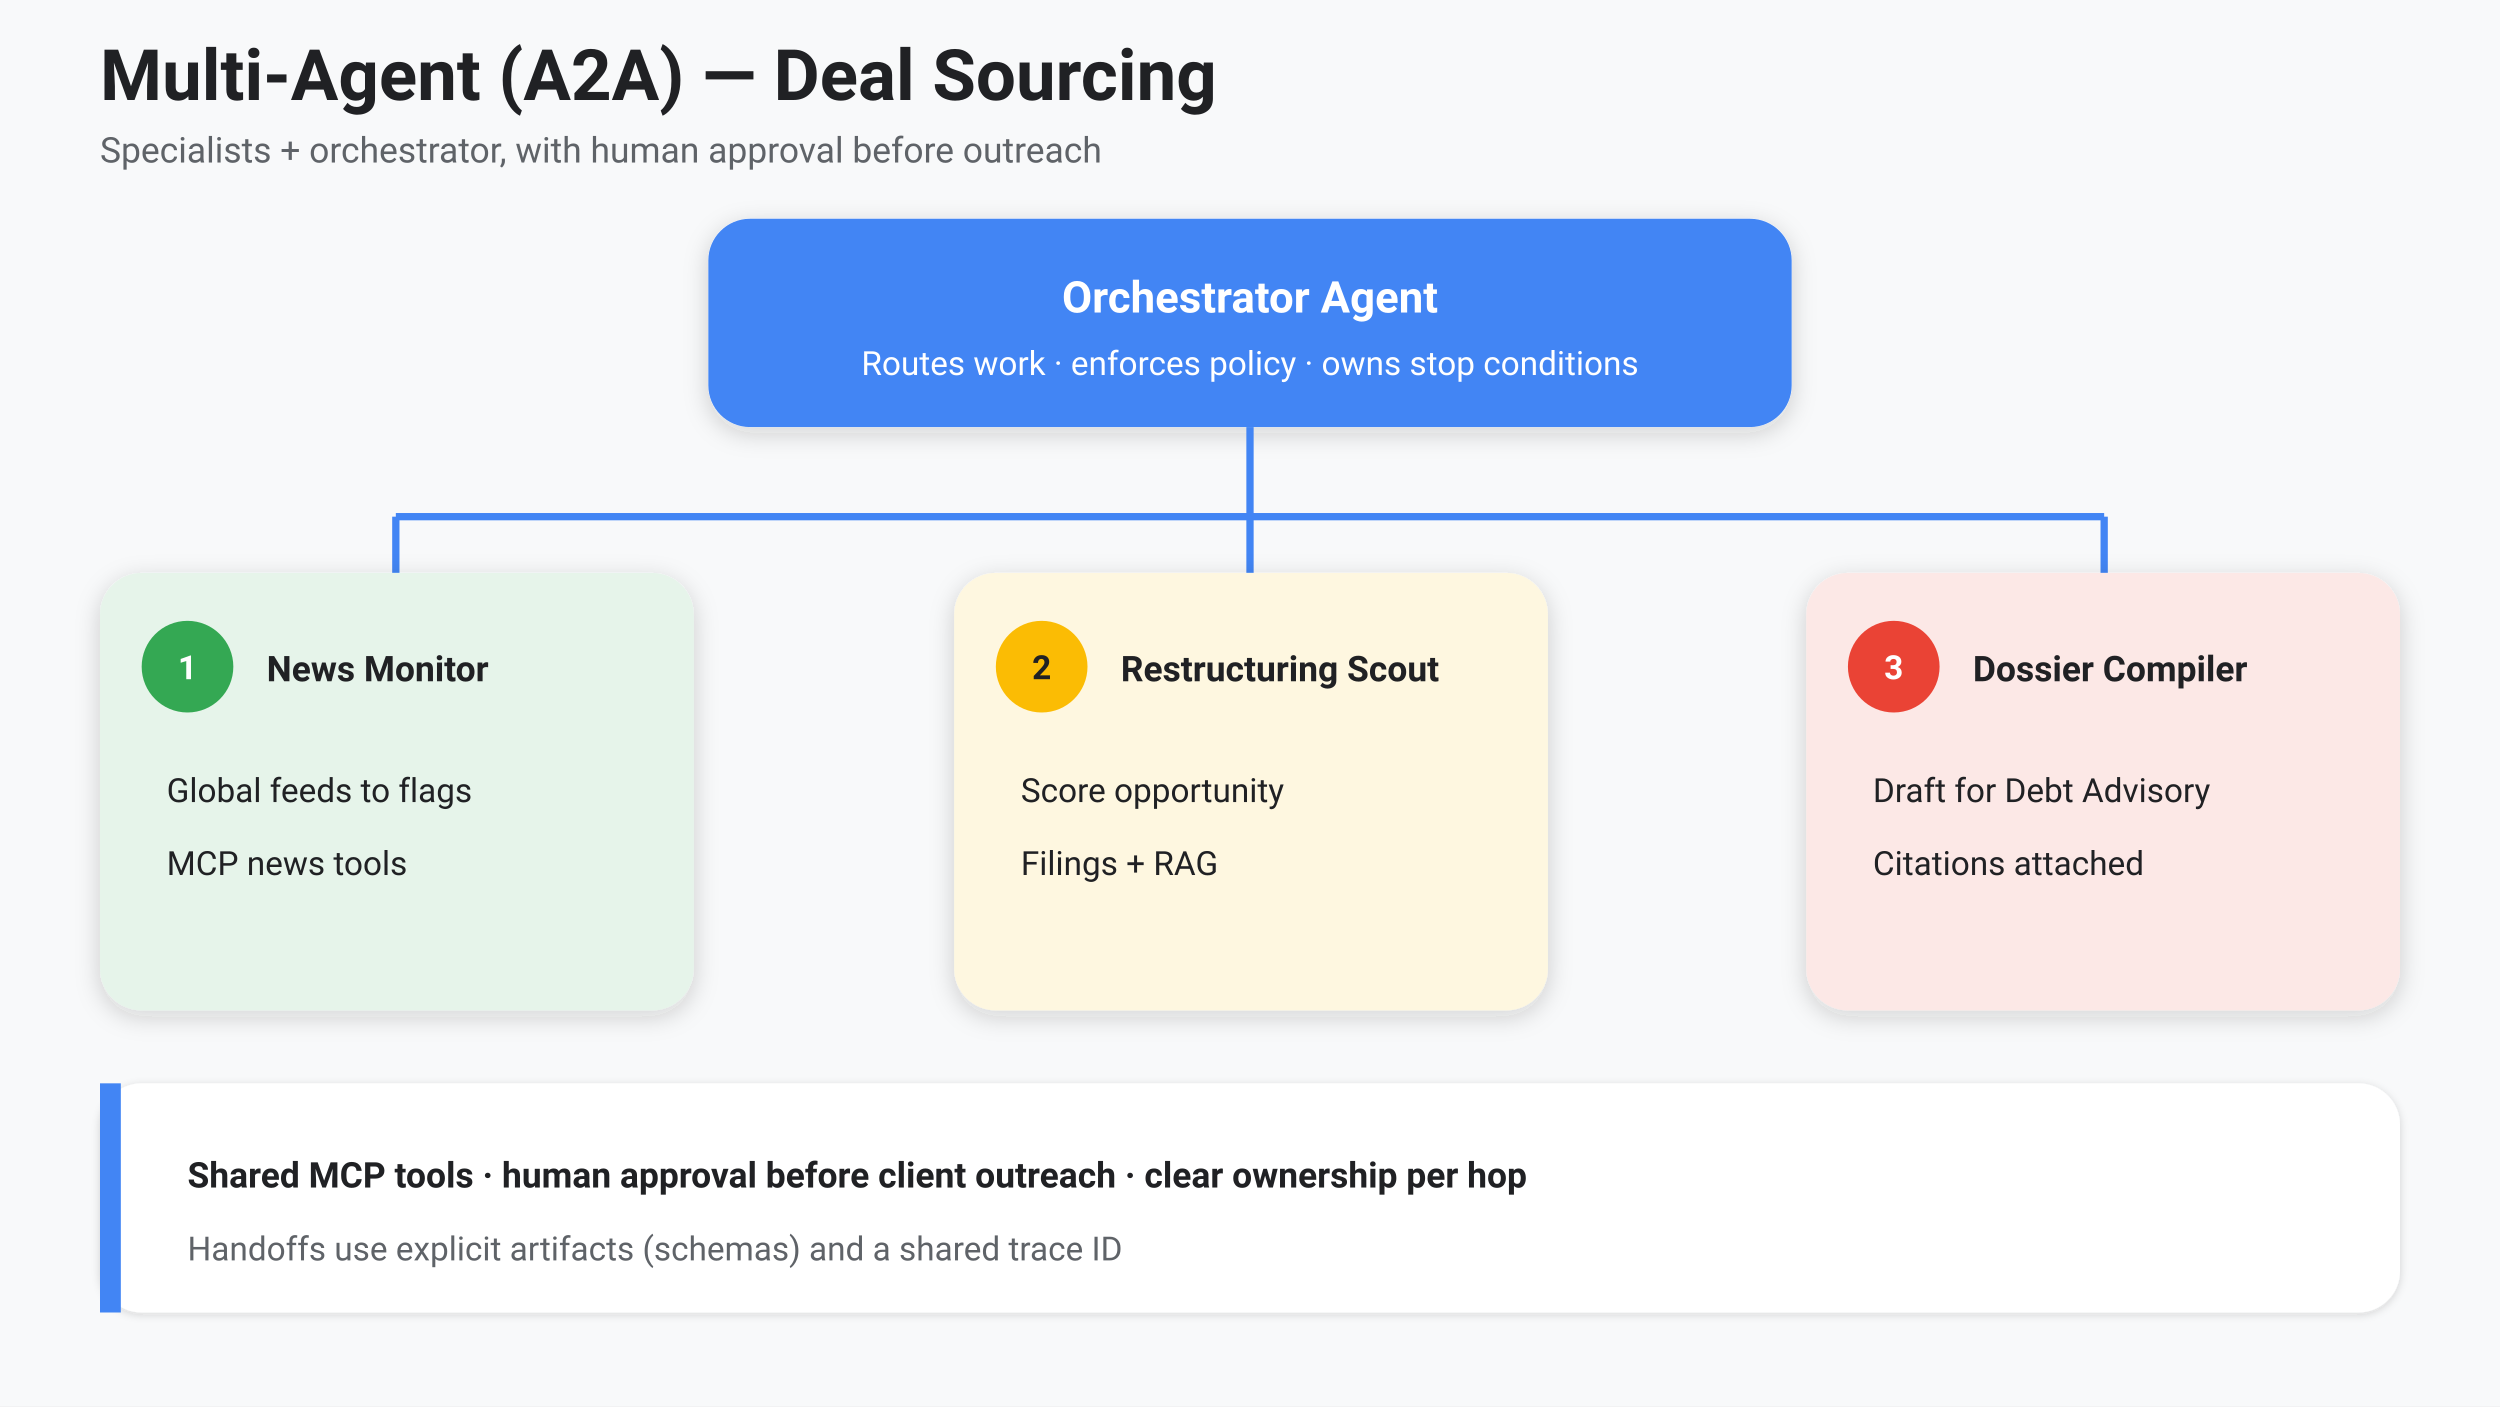
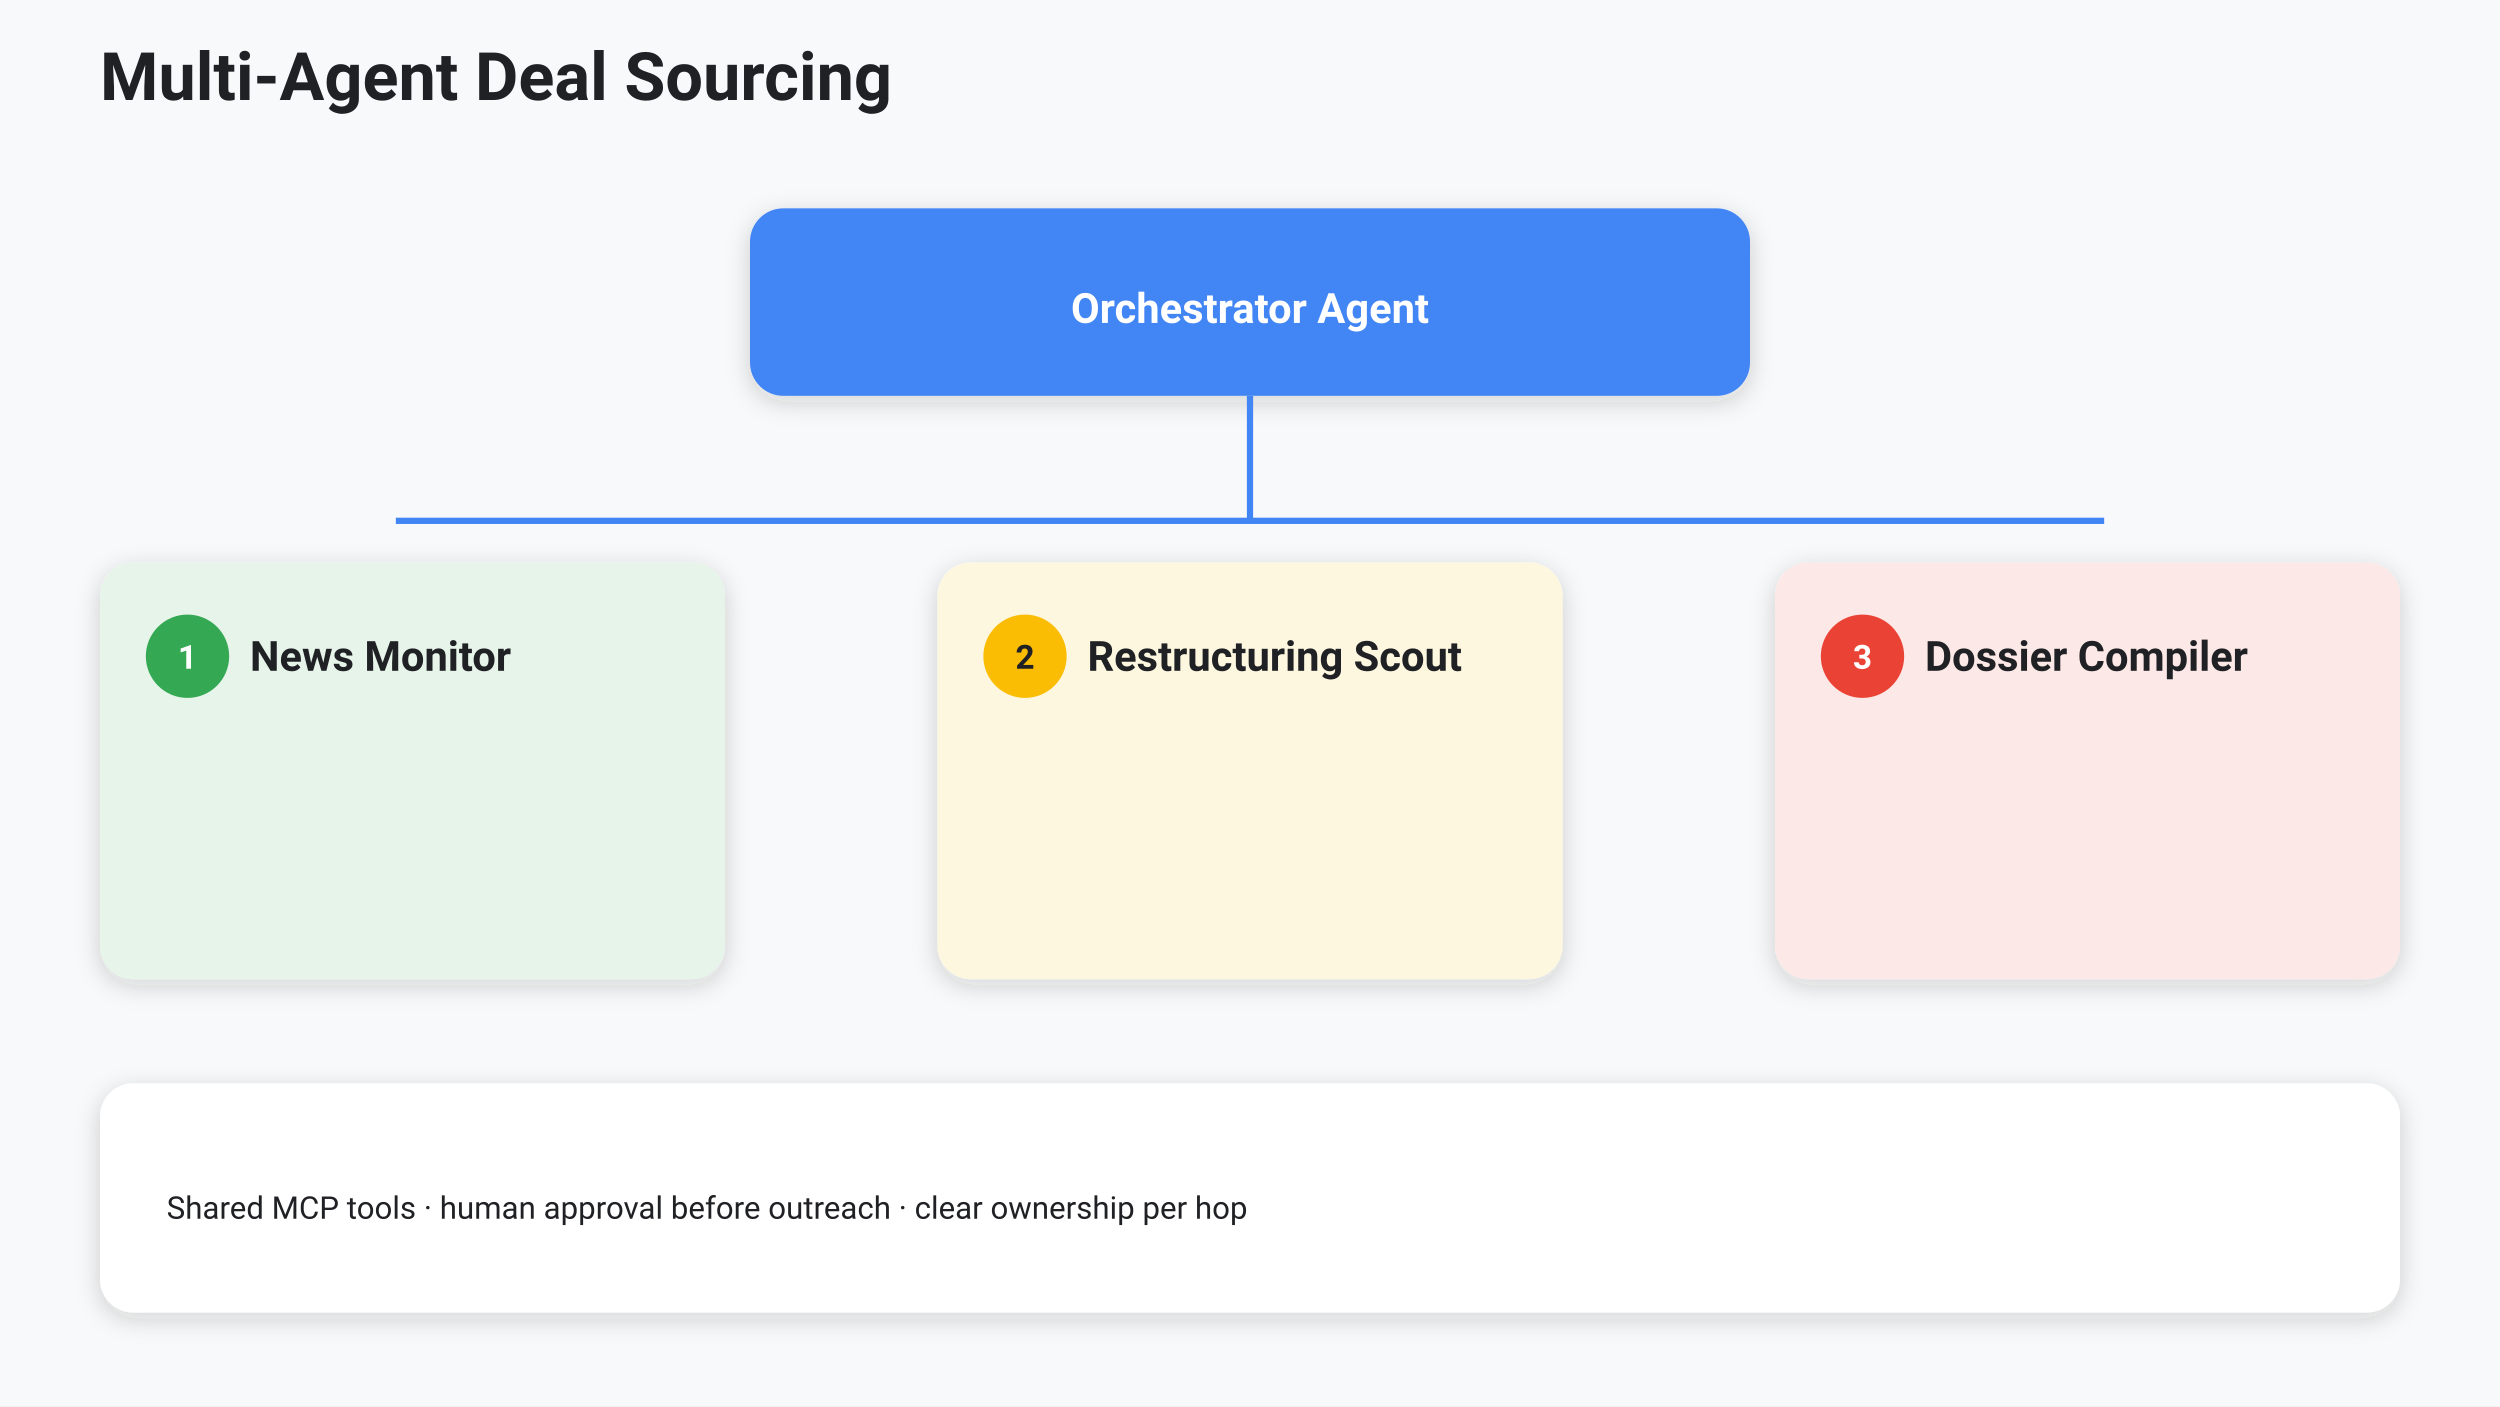
- <svg xmlns="http://www.w3.org/2000/svg" width="1200" height="675" viewBox="0 0 1200 675" role="img">
+ <svg xmlns="http://www.w3.org/2000/svg" width="1200" height="675" viewBox="0 0 1200 675">
  <defs>
-     <filter id="elev1" x="-40%" y="-40%" width="180%" height="180%">
-       <feDropShadow dx="0" dy="1" stdDeviation="2" flood-color="#202124" flood-opacity="0.16" />
-     </filter>
    <filter id="elev2" x="-40%" y="-40%" width="180%" height="180%">
      <feDropShadow dx="0" dy="3" stdDeviation="6" flood-color="#202124" flood-opacity="0.18" />
    </filter>
    <style type="text/css">
-       .title { font-family: Roboto, 'Google Sans', 'Helvetica Neue', Arial, sans-serif; font-size: 34px; font-weight: 700; fill: #202124; }
-       .sub { font-family: Roboto, Arial, sans-serif; font-size: 17px; font-weight: 400; fill: #5F6368; }
-       .h2 { font-family: Roboto, 'Google Sans', Arial, sans-serif; font-size: 21px; font-weight: 700; fill: #202124; }
-       .h3 { font-family: Roboto, Arial, sans-serif; font-size: 17px; font-weight: 700; fill: #202124; }
-       .body { font-family: Roboto, Arial, sans-serif; font-size: 16px; font-weight: 400; fill: #5F6368; }
-       .body-ink { font-family: Roboto, Arial, sans-serif; font-size: 16px; font-weight: 400; fill: #202124; }
-       .label { font-family: Roboto, Arial, sans-serif; font-size: 12px; font-weight: 700; fill: #5F6368; letter-spacing: 1.2px; }
-       .chip { font-family: Roboto, Arial, sans-serif; font-size: 14px; font-weight: 600; }
-       .num { font-family: Roboto, Arial, sans-serif; font-size: 16px; font-weight: 700; fill: #FFFFFF; }
+       .title { font-family: Roboto, Arial, sans-serif; font-size: 32px; font-weight: 700; fill: #202124; }
+       .sub { font-family: Roboto, Arial, sans-serif; font-size: 16px; fill: #5F6368; }
+       .h2 { font-family: Roboto, Arial, sans-serif; font-size: 20px; font-weight: 700; fill: #202124; }
+       .body { font-family: Roboto, Arial, sans-serif; font-size: 15px; fill: #5F6368; }
+       .body-ink { font-family: Roboto, Arial, sans-serif; font-size: 15px; fill: #202124; }
+       .num { font-family: Roboto, Arial, sans-serif; font-size: 16px; font-weight: 700; fill: #FFF; }
      .num-dark { font-family: Roboto, Arial, sans-serif; font-size: 16px; font-weight: 700; fill: #202124; }
-       .on-dark { fill: #FFFFFF; }
+       .on-dark { fill: #FFF; }
    </style>
  </defs>
  <rect width="1200" height="675" fill="#F8F9FA" />
-   <text x="48" y="48" class="title">Multi-Agent (A2A) — Deal Sourcing</text>
-   <text x="48" y="78" class="sub">Specialists + orchestrator, with human approval before outreach</text>
-   <rect x="340" y="105" width="520" height="100" rx="20" fill="#FFFFFF" filter="url(#elev2)" />
-   <rect x="340" y="105" width="520" height="100" rx="20" fill="#4285F4" />
-   <text x="600" y="150" text-anchor="middle" class="h2 on-dark" font-size="24">Orchestrator Agent</text>
-   <text x="600" y="180" text-anchor="middle" class="body on-dark">Routes work · enforces policy · owns stop conditions</text>
-   <line x1="600" y1="205" x2="600" y2="248" stroke="#4285F4" stroke-width="3.5" />
-   <line x1="190" y1="248" x2="1010" y2="248" stroke="#4285F4" stroke-width="3.5" />
-   <line x1="190" y1="248" x2="190" y2="275" stroke="#4285F4" stroke-width="3.5" />
-   <line x1="600" y1="248" x2="600" y2="275" stroke="#4285F4" stroke-width="3.5" />
-   <line x1="1010" y1="248" x2="1010" y2="275" stroke="#4285F4" stroke-width="3.5" />
-   <rect x="48" y="275" width="285" height="210" rx="20" fill="#E6F4EA" filter="url(#elev2)" />
-   <circle cx="90" cy="320" r="22" fill="#34A853" />
-   <text x="90" y="326" text-anchor="middle" class="num">1</text>
-   <text x="128" y="327" class="h3">News Monitor</text>
-   <text x="80" y="385" class="body-ink" font-size="16">Global feeds to flags</text>
-   <text x="80" y="420" class="body-ink" font-size="16">MCP news tools</text>
-   <rect x="458" y="275" width="285" height="210" rx="20" fill="#FEF7E0" filter="url(#elev2)" />
-   <circle cx="500" cy="320" r="22" fill="#FBBC04" />
-   <text x="500" y="326" text-anchor="middle" class="num-dark">2</text>
-   <text x="538" y="327" class="h3">Restructuring Scout</text>
-   <text x="490" y="385" class="body-ink" font-size="16">Score opportunity</text>
-   <text x="490" y="420" class="body-ink" font-size="16">Filings + RAG</text>
-   <rect x="867" y="275" width="285" height="210" rx="20" fill="#FCE8E6" filter="url(#elev2)" />
-   <circle cx="909" cy="320" r="22" fill="#EA4335" />
-   <text x="909" y="326" text-anchor="middle" class="num">3</text>
-   <text x="947" y="327" class="h3">Dossier Compiler</text>
-   <text x="899" y="385" class="body-ink" font-size="16">Draft for Debt Advisory</text>
-   <text x="899" y="420" class="body-ink" font-size="16">Citations attached</text>
-   <rect x="48" y="520" width="1104" height="110" rx="20" fill="#FFFFFF" filter="url(#elev1)" />
-   <rect x="48" y="520" width="10" height="110" fill="#4285F4" />
-   <text x="90" y="570" class="h3">Shared MCP tools · human approval before client outreach · clear ownership per hop</text>
-   <text x="90" y="605" class="body">Handoffs use explicit artifacts (schemas) and a shared trace ID</text>
+   <text x="48" y="48" class="title">Multi-Agent Deal Sourcing</text>
+   <rect x="360" y="100" width="480" height="90" rx="16" fill="#4285F4" filter="url(#elev2)" />
+   <text x="600" y="155" text-anchor="middle" class="h2 on-dark">Orchestrator Agent</text>
+   <line x1="600" y1="190" x2="600" y2="250" stroke="#4285F4" stroke-width="3" />
+   <line x1="190" y1="250" x2="1010" y2="250" stroke="#4285F4" stroke-width="3" />
+   <rect x="48" y="270" width="300" height="200" rx="16" fill="#E6F4EA" filter="url(#elev2)" />
+   <circle cx="90" cy="315" r="20" fill="#34A853" />
+   <text x="90" y="321" text-anchor="middle" class="num">1</text>
+   <text x="120" y="322" class="h2">News Monitor</text>
+   <rect x="450" y="270" width="300" height="200" rx="16" fill="#FEF7E0" filter="url(#elev2)" />
+   <circle cx="492" cy="315" r="20" fill="#FBBC04" />
+   <text x="492" y="321" text-anchor="middle" class="num-dark">2</text>
+   <text x="522" y="322" class="h2">Restructuring Scout</text>
+   <rect x="852" y="270" width="300" height="200" rx="16" fill="#FCE8E6" filter="url(#elev2)" />
+   <circle cx="894" cy="315" r="20" fill="#EA4335" />
+   <text x="894" y="321" text-anchor="middle" class="num">3</text>
+   <text x="924" y="322" class="h2">Dossier Compiler</text>
+   <rect x="48" y="520" width="1104" height="110" rx="16" fill="#FFFFFF" filter="url(#elev2)" />
+   <text x="80" y="585" class="body-ink">Shared MCP tools · human approval before outreach · clear ownership per hop</text>
</svg>
